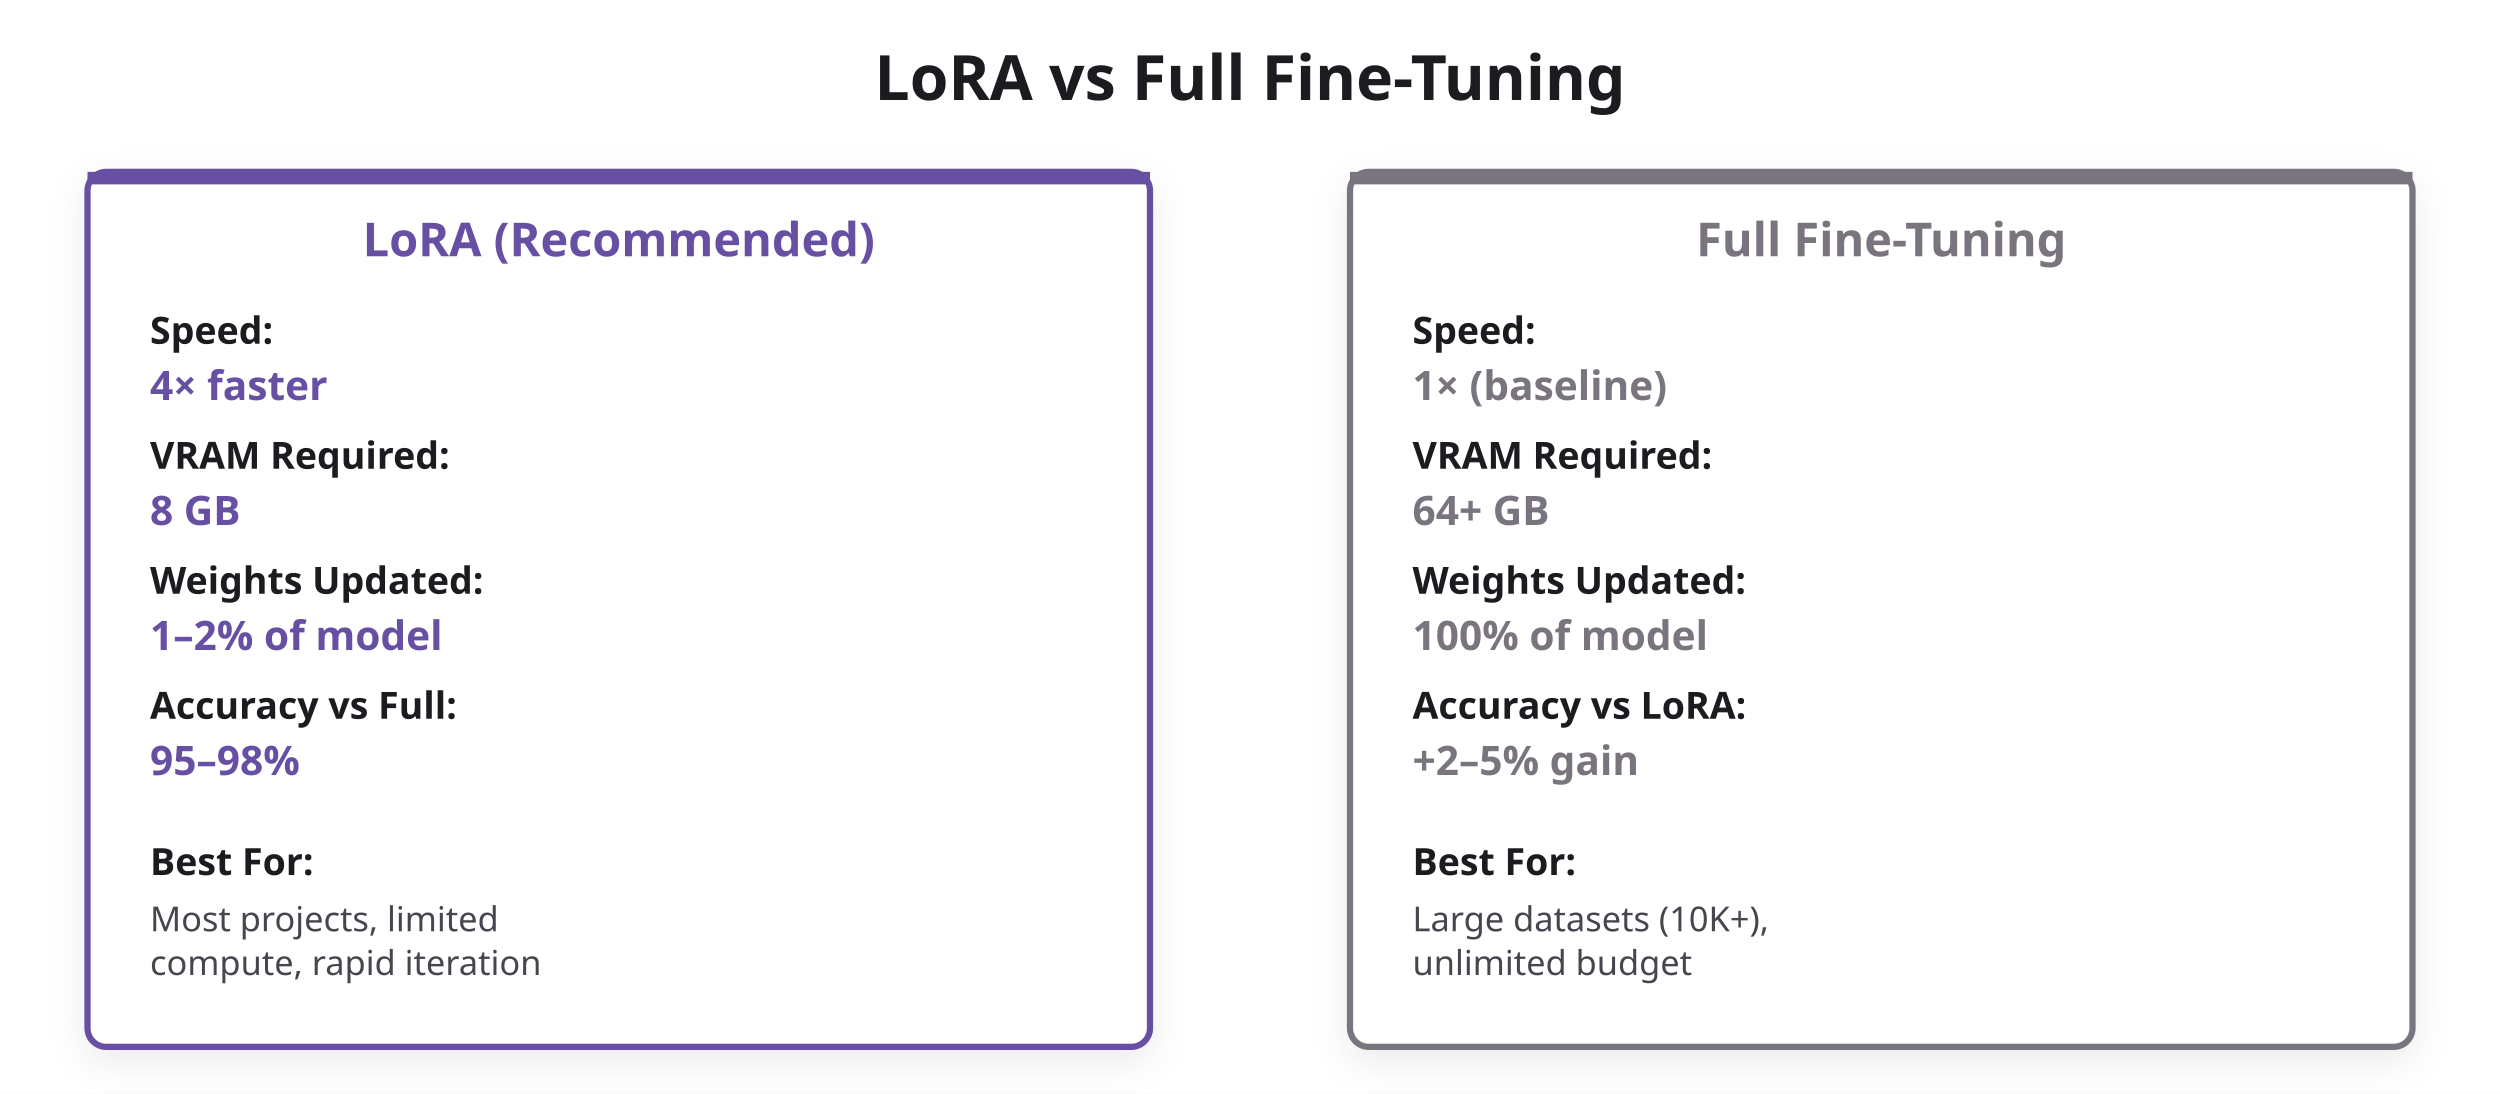
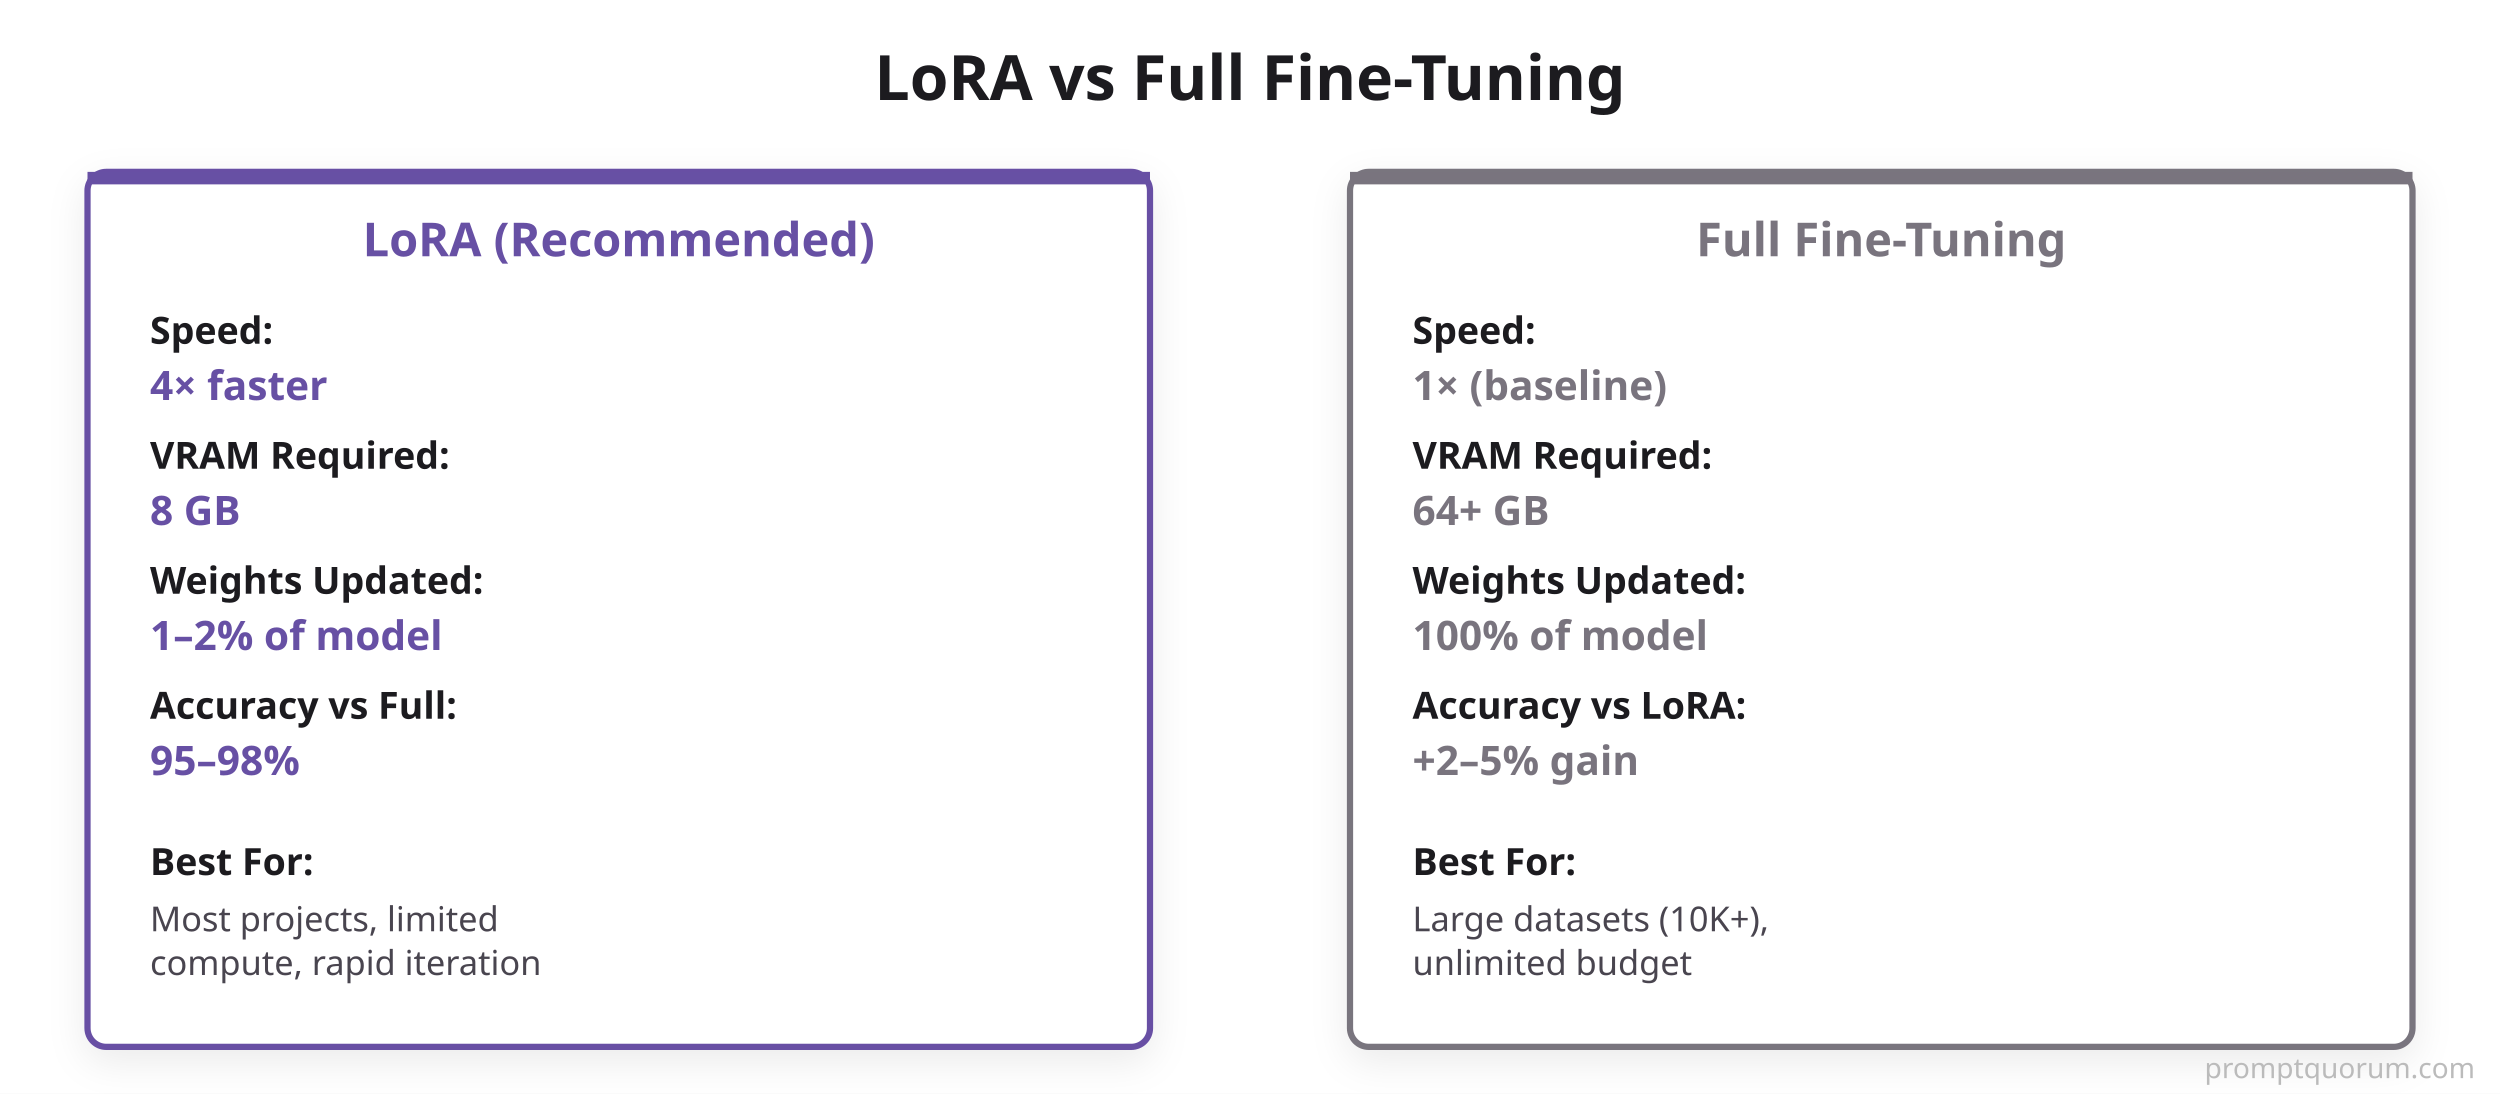
<svg xmlns="http://www.w3.org/2000/svg" viewBox="0 0 800 350">
  <defs>
    <filter id="shadow">
      <feDropShadow dx="0" dy="4" stdDeviation="6" flood-opacity="0.08" />
    </filter>
  </defs>
  <rect width="800" height="350" fill="#FFFFFF" />
  <text x="400" y="32" font-size="20" font-weight="700" fill="#1C1B1F" text-anchor="middle" font-family="system-ui">
    LoRA vs Full Fine-Tuning
  </text>
  <rect x="28" y="55" width="340" height="280" rx="6" fill="#FFFFFF" stroke="#6750A4" stroke-width="2" filter="url(#shadow)" />
  <rect x="28" y="55" width="340" height="4" rx="0" fill="#6750A4" />
  <text x="198" y="82" font-size="15" font-weight="700" fill="#6750A4" text-anchor="middle" font-family="system-ui">LoRA (Recommended)</text>
  <text x="48" y="110" font-weight="700" fill="#1C1B1F" font-family="system-ui" font-size="12">Speed:</text>
  <text x="48" y="128" font-family="'SF Mono', Monaco" font-size="13" font-weight="600" fill="#6750A4">4× faster</text>
  <text x="48" y="150" font-weight="700" fill="#1C1B1F" font-family="system-ui" font-size="12">VRAM Required:</text>
  <text x="48" y="168" font-family="'SF Mono', Monaco" font-size="13" font-weight="600" fill="#6750A4">8 GB</text>
  <text x="48" y="190" font-weight="700" fill="#1C1B1F" font-family="system-ui" font-size="12">Weights Updated:</text>
  <text x="48" y="208" font-family="'SF Mono', Monaco" font-size="13" font-weight="600" fill="#6750A4">1–2% of model</text>
  <text x="48" y="230" font-weight="700" fill="#1C1B1F" font-family="system-ui" font-size="12">Accuracy vs Full:</text>
  <text x="48" y="248" font-family="'SF Mono', Monaco" font-size="13" font-weight="600" fill="#6750A4">95–98%</text>
  <text x="48" y="280" font-weight="700" fill="#1C1B1F" font-family="system-ui" font-size="12">Best For:</text>
  <text x="48" y="298" font-family="system-ui" font-size="11" fill="#49454F">Most projects, limited</text>
  <text x="48" y="312" font-family="system-ui" font-size="11" fill="#49454F">compute, rapid iteration</text>
  <rect x="432" y="55" width="340" height="280" rx="6" fill="#FFFFFF" stroke="#79747E" stroke-width="2" filter="url(#shadow)" />
  <rect x="432" y="55" width="340" height="4" rx="0" fill="#79747E" />
  <text x="602" y="82" font-size="15" font-weight="700" fill="#79747E" text-anchor="middle" font-family="system-ui">Full Fine-Tuning</text>
  <text x="452" y="110" font-weight="700" fill="#1C1B1F" font-family="system-ui" font-size="12">Speed:</text>
  <text x="452" y="128" font-family="'SF Mono', Monaco" font-size="13" font-weight="600" fill="#79747E">1× (baseline)</text>
  <text x="452" y="150" font-weight="700" fill="#1C1B1F" font-family="system-ui" font-size="12">VRAM Required:</text>
  <text x="452" y="168" font-family="'SF Mono', Monaco" font-size="13" font-weight="600" fill="#79747E">64+ GB</text>
  <text x="452" y="190" font-weight="700" fill="#1C1B1F" font-family="system-ui" font-size="12">Weights Updated:</text>
  <text x="452" y="208" font-family="'SF Mono', Monaco" font-size="13" font-weight="600" fill="#79747E">100% of model</text>
  <text x="452" y="230" font-weight="700" fill="#1C1B1F" font-family="system-ui" font-size="12">Accuracy vs LoRA:</text>
  <text x="452" y="248" font-family="'SF Mono', Monaco" font-size="13" font-weight="600" fill="#79747E">+2–5% gain</text>
  <text x="452" y="280" font-weight="700" fill="#1C1B1F" font-family="system-ui" font-size="12">Best For:</text>
  <text x="452" y="298" font-family="system-ui" font-size="11" fill="#49454F">Large datasets (10K+),</text>
  <text x="452" y="312" font-family="system-ui" font-size="11" fill="#49454F">unlimited budget</text>
+   <text x="792" y="345" font-family="system-ui,sans-serif" font-size="9" fill="#BBBBBB" text-anchor="end">promptquorum.com</text>
</svg>
